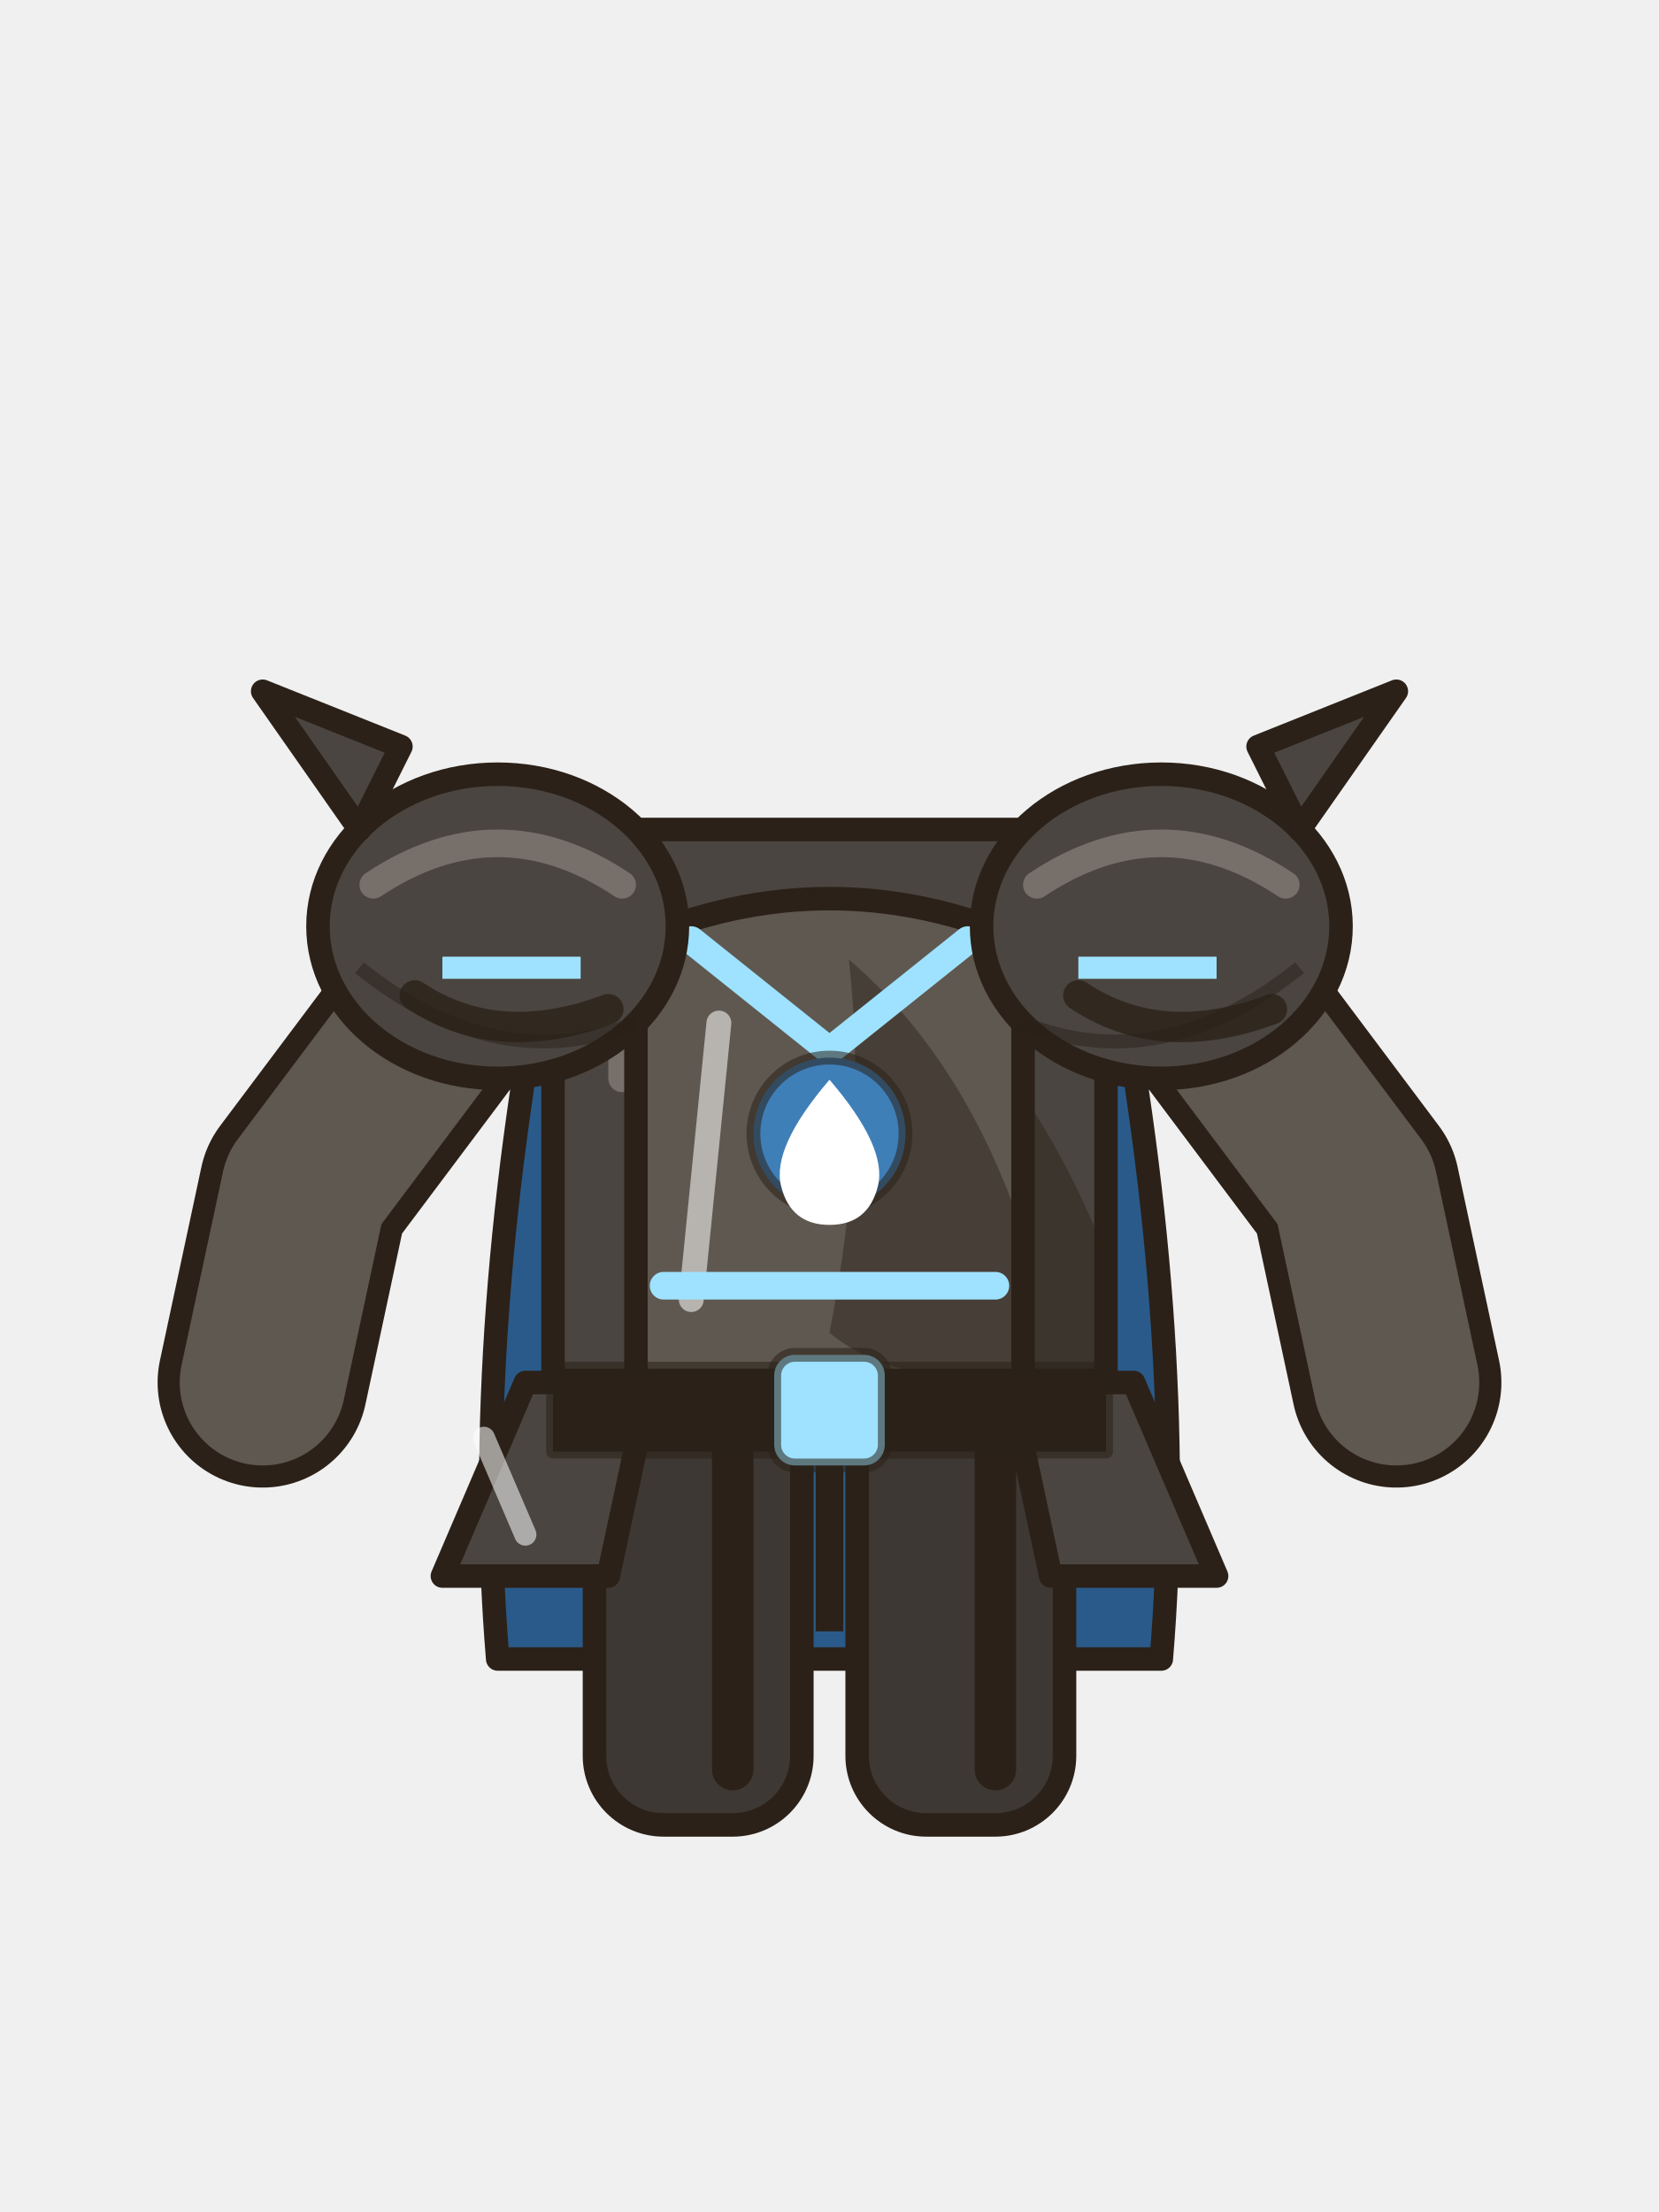
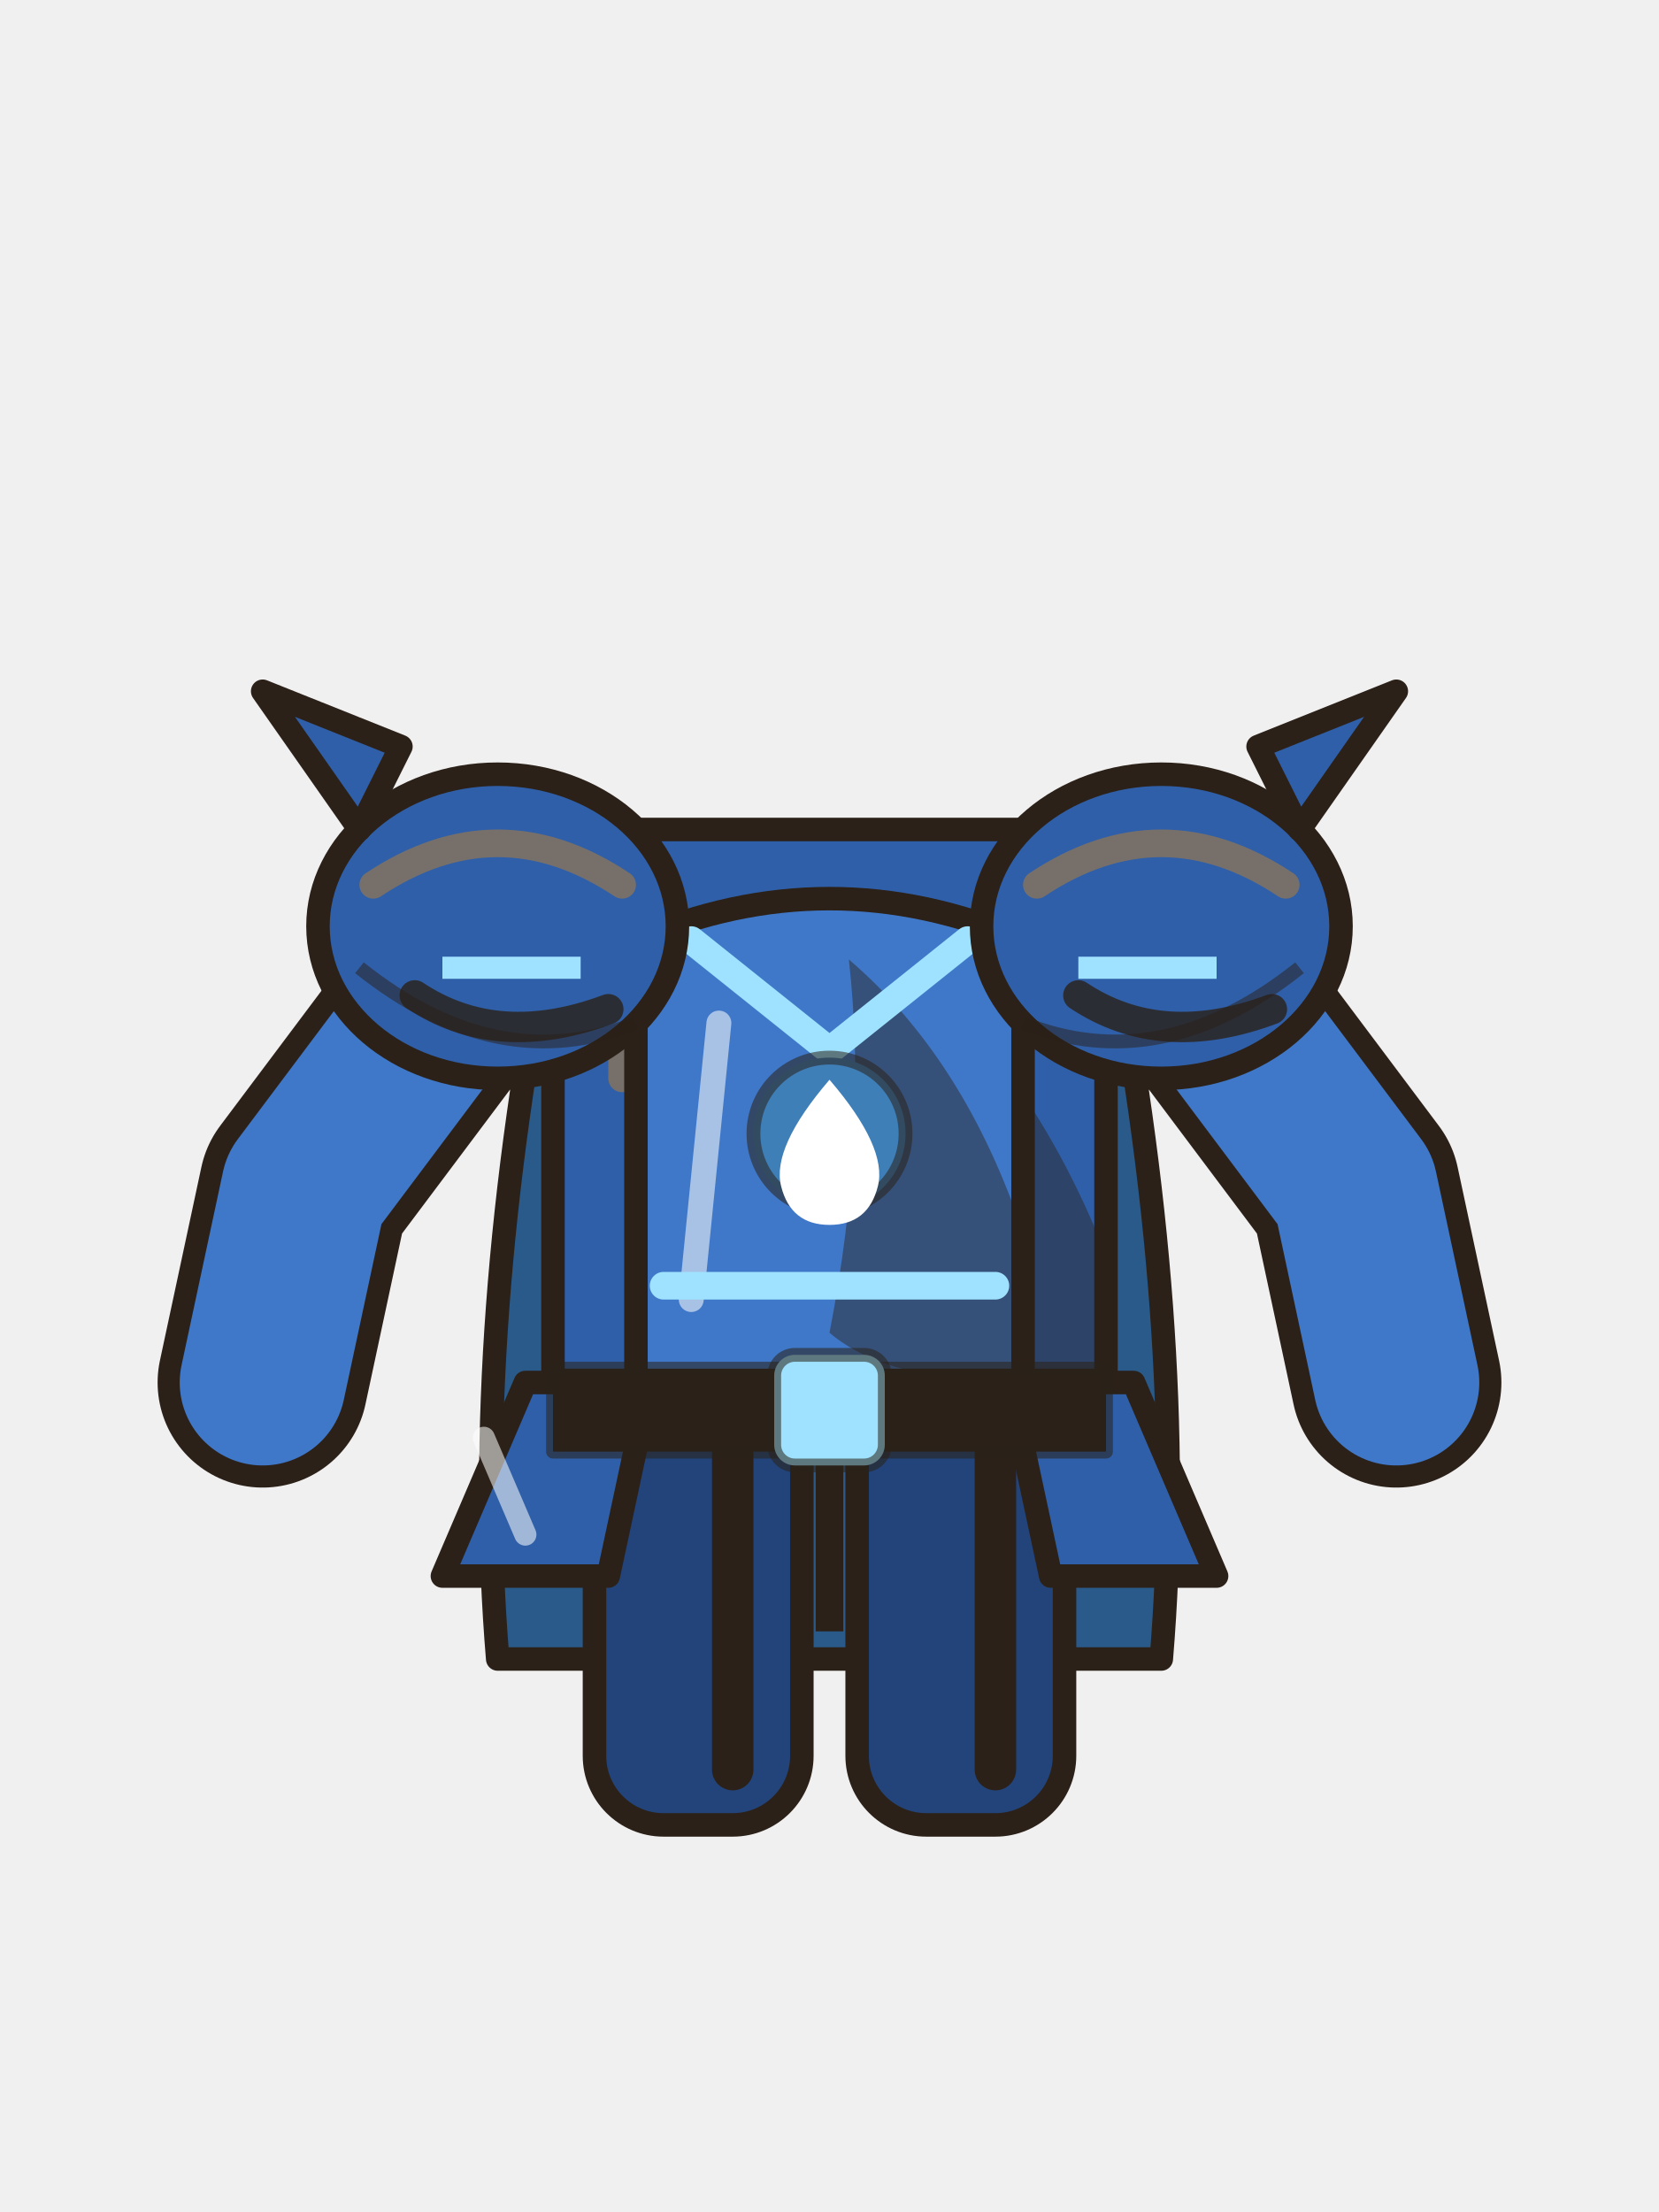
<svg xmlns="http://www.w3.org/2000/svg" width="120" height="160" viewBox="0 0 120 160">
  <path d="M40,66 q-6,30 -4,54 h48 q2,-24 -4,-54z" fill="#2a5a8a" stroke="#2b2118" stroke-width="1.7" stroke-linejoin="round" stroke-linecap="round" />
  <path d="M60,68 v50" stroke="#2b2118" stroke-width="2" />
-   <rect x="43" y="100" width="15" height="32" rx="5" fill="#3d3833" stroke="#2b2118" stroke-width="1.7" stroke-linejoin="round" stroke-linecap="round" />
-   <rect x="62" y="100" width="15" height="32" rx="5" fill="#3d3833" stroke="#2b2118" stroke-width="1.7" stroke-linejoin="round" stroke-linecap="round" />
+   <rect x="43" y="100" width="15" height="32" rx="5" fill="#22447a" stroke="#2b2118" stroke-width="1.7" stroke-linejoin="round" stroke-linecap="round" />
+   <rect x="62" y="100" width="15" height="32" rx="5" fill="#22447a" stroke="#2b2118" stroke-width="1.7" stroke-linejoin="round" stroke-linecap="round" />
  <path d="M53,104 v24 M72,104 v24" stroke="#2b2118" stroke-width="3" stroke-linecap="round" />
  <path d="M34,70 L22,86 L19,100" fill="none" stroke="#2b2118" stroke-width="15.2" stroke-linecap="round" stroke-linejoin="round" />
  <path d="M86,70 L98,86 L101,100" fill="none" stroke="#2b2118" stroke-width="15.2" stroke-linecap="round" stroke-linejoin="round" />
-   <path d="M34,70 L22,86 L19,100" fill="none" stroke="#5f5850" stroke-width="12" stroke-linecap="round" stroke-linejoin="round" />
-   <path d="M86,70 L98,86 L101,100" fill="none" stroke="#5f5850" stroke-width="12" stroke-linecap="round" stroke-linejoin="round" />
-   <path d="M40,64 q0,-4 4,-4 h32 q4,0 4,4 v36 q0,4 -4,4 h-32 q-4,0 -4,-4z" fill="#4a4540" stroke="#2b2118" stroke-width="1.7" stroke-linejoin="round" stroke-linecap="round" />
+   <path d="M34,70 L22,86 L19,100" fill="none" stroke="#3f78c8" stroke-width="12" stroke-linecap="round" stroke-linejoin="round" />
+   <path d="M86,70 L98,86 L101,100" fill="none" stroke="#3f78c8" stroke-width="12" stroke-linecap="round" stroke-linejoin="round" />
+   <path d="M40,64 q0,-4 4,-4 h32 q4,0 4,4 v36 q0,4 -4,4 h-32 q-4,0 -4,-4z" fill="#2f5fa8" stroke="#2b2118" stroke-width="1.7" stroke-linejoin="round" stroke-linecap="round" />
  <path d="M62.0,66.6 q12.0,8.8 18.0,24.2 v13.2 q-14.0,0 -20.0,-4.4 q4.0,-17.6 2.0,-33.0z" fill="#2b2118" opacity=".45" />
  <path d="M45,68 v10" stroke="#77706a" stroke-width="2" stroke-linecap="round" />
  <path d="M50,88 q3,5 0,11" fill="none" stroke="#2b2118" stroke-width="1.2" stroke-linecap="round" opacity=".7" />
  <path d="M56,88 q3,5 0,11" fill="none" stroke="#2b2118" stroke-width="1.2" stroke-linecap="round" opacity=".7" />
-   <path d="M46,68 q14,-6 28,0 v32 q-14,6 -28,0z" fill="#5f5850" stroke="#2b2118" stroke-width="1.7" stroke-linejoin="round" stroke-linecap="round" />
+   <path d="M46,68 q14,-6 28,0 v32 q-14,6 -28,0z" fill="#3f78c8" stroke="#2b2118" stroke-width="1.7" stroke-linejoin="round" stroke-linecap="round" />
  <path d="M61.4,69.4 q8.4,7.2 12.6,19.8 v10.8 q-9.8,0 -14.0,-3.6 q2.8,-14.4 1.4,-27.0z" fill="#2b2118" opacity=".45" />
  <path d="M50,94 L52,74" stroke="#fff" stroke-width="1.8" stroke-linecap="round" opacity=".55" />
  <path d="M50,68 l10,8 l10,-8 M48,93 h24" fill="none" stroke="#9ee2ff" stroke-width="2" stroke-linecap="round" />
-   <ellipse cx="36" cy="67" rx="13" ry="11" fill="#4a4540" stroke="#2b2118" stroke-width="1.7" stroke-linejoin="round" stroke-linecap="round" />
-   <ellipse cx="84" cy="67" rx="13" ry="11" fill="#4a4540" stroke="#2b2118" stroke-width="1.7" stroke-linejoin="round" stroke-linecap="round" />
+   <ellipse cx="36" cy="67" rx="13" ry="11" fill="#2f5fa8" stroke="#2b2118" stroke-width="1.7" stroke-linejoin="round" stroke-linecap="round" />
+   <ellipse cx="84" cy="67" rx="13" ry="11" fill="#2f5fa8" stroke="#2b2118" stroke-width="1.7" stroke-linejoin="round" stroke-linecap="round" />
  <path d="M27,64 q9,-6 18,0 M75,64 q9,-6 18,0" fill="none" stroke="#77706a" stroke-width="2" stroke-linecap="round" />
  <path d="M30,72 q6,4 14,1 M78,72 q6,4 14,1" fill="none" stroke="#2b2118" stroke-width="2.2" stroke-linecap="round" opacity=".8" />
  <path d="M26,70 q10,8 20,4 M74,74 q10,4 20,-4" fill="none" stroke="#2b2118" stroke-width="1" stroke-opacity=".5" />
-   <path d="M26,60 l-7,-10 l10,4z M94,60 l7,-10 l-10,4z" fill="#4a4540" stroke="#2b2118" stroke-width="1.7" stroke-linejoin="round" stroke-linecap="round" />
-   <path d="M38,100 l-6,14 h12 l3,-14z M82,100 l6,14 h-12 l-3,-14z" fill="#4a4540" stroke="#2b2118" stroke-width="1.7" stroke-linejoin="round" stroke-linecap="round" />
+   <path d="M26,60 l-7,-10 l10,4z M94,60 l7,-10 l-10,4z" fill="#2f5fa8" stroke="#2b2118" stroke-width="1.7" stroke-linejoin="round" stroke-linecap="round" />
+   <path d="M38,100 l-6,14 h12 l3,-14z M82,100 l6,14 h-12 l-3,-14z" fill="#2f5fa8" stroke="#2b2118" stroke-width="1.7" stroke-linejoin="round" stroke-linecap="round" />
  <path d="M35,104 L38,111" stroke="#fff" stroke-width="1.6" stroke-linecap="round" opacity=".55" />
  <path d="M32,70 h10 M78,70 h10" stroke="#9ee2ff" stroke-width="1.6" />
  <path d="M40,99 h40 v6 h-40z" fill="#2b2118" stroke="#2b2118" stroke-width="1" stroke-opacity=".55" stroke-linejoin="round" stroke-linecap="round" />
  <rect x="56" y="98" width="8" height="8" rx="1.5" fill="#9ee2ff" stroke="#2b2118" stroke-width="1" stroke-opacity=".55" stroke-linejoin="round" stroke-linecap="round" />
  <circle cx="60" cy="82" r="5.5" fill="#3f7fb8" stroke="#2b2118" stroke-width="1" stroke-opacity=".55" stroke-linejoin="round" stroke-linecap="round" />
  <g transform="translate(60,83) scale(0.7)">
    <path d="M0,-7 q6,7 5,11 q-1,4 -5,4 q-4,0 -5,-4 q-1,-4 5,-11z" fill="#fff" />
    <circle cx="-1.5" cy="2" r="1.2" fill="#fff" opacity=".7" />
  </g>
</svg>
